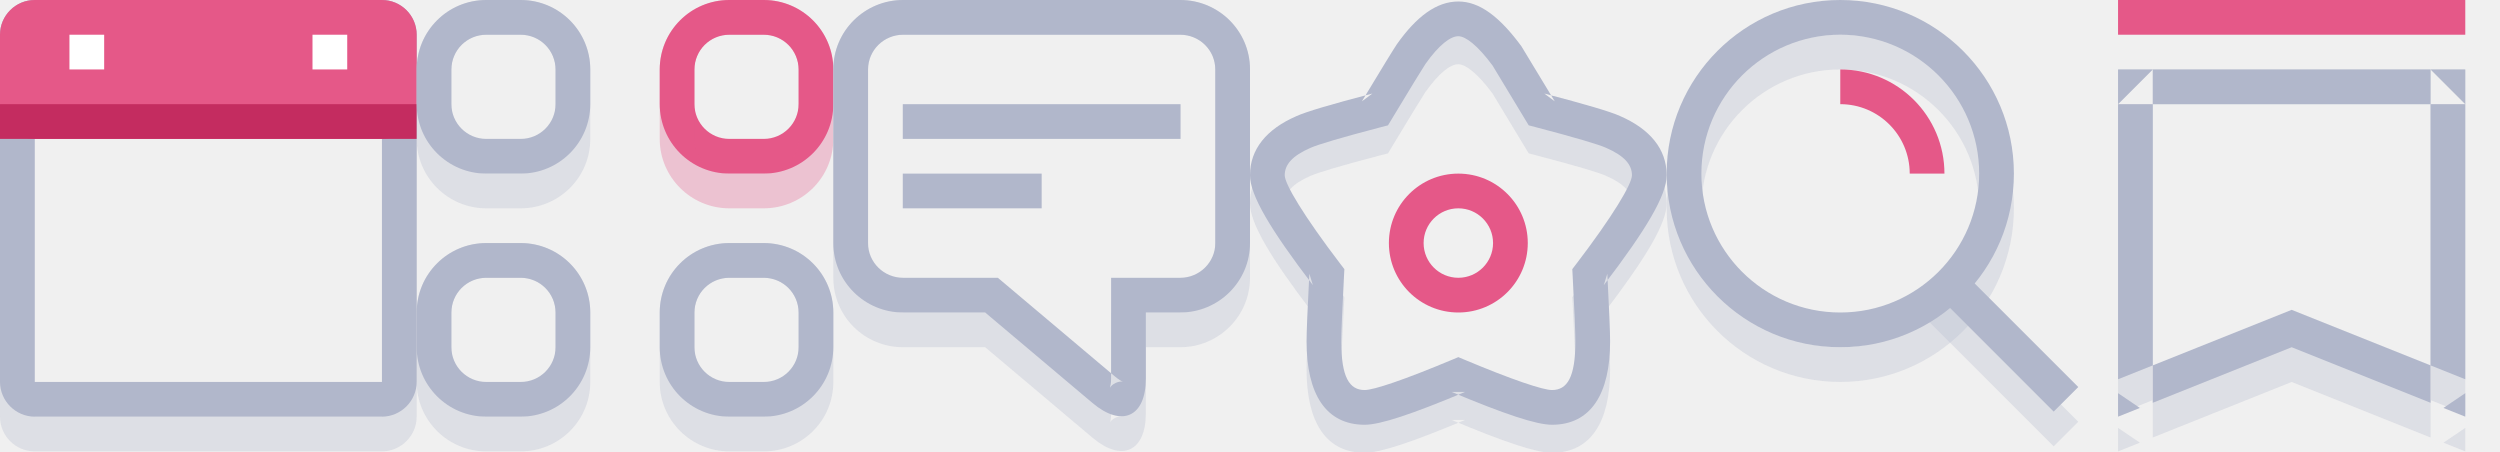
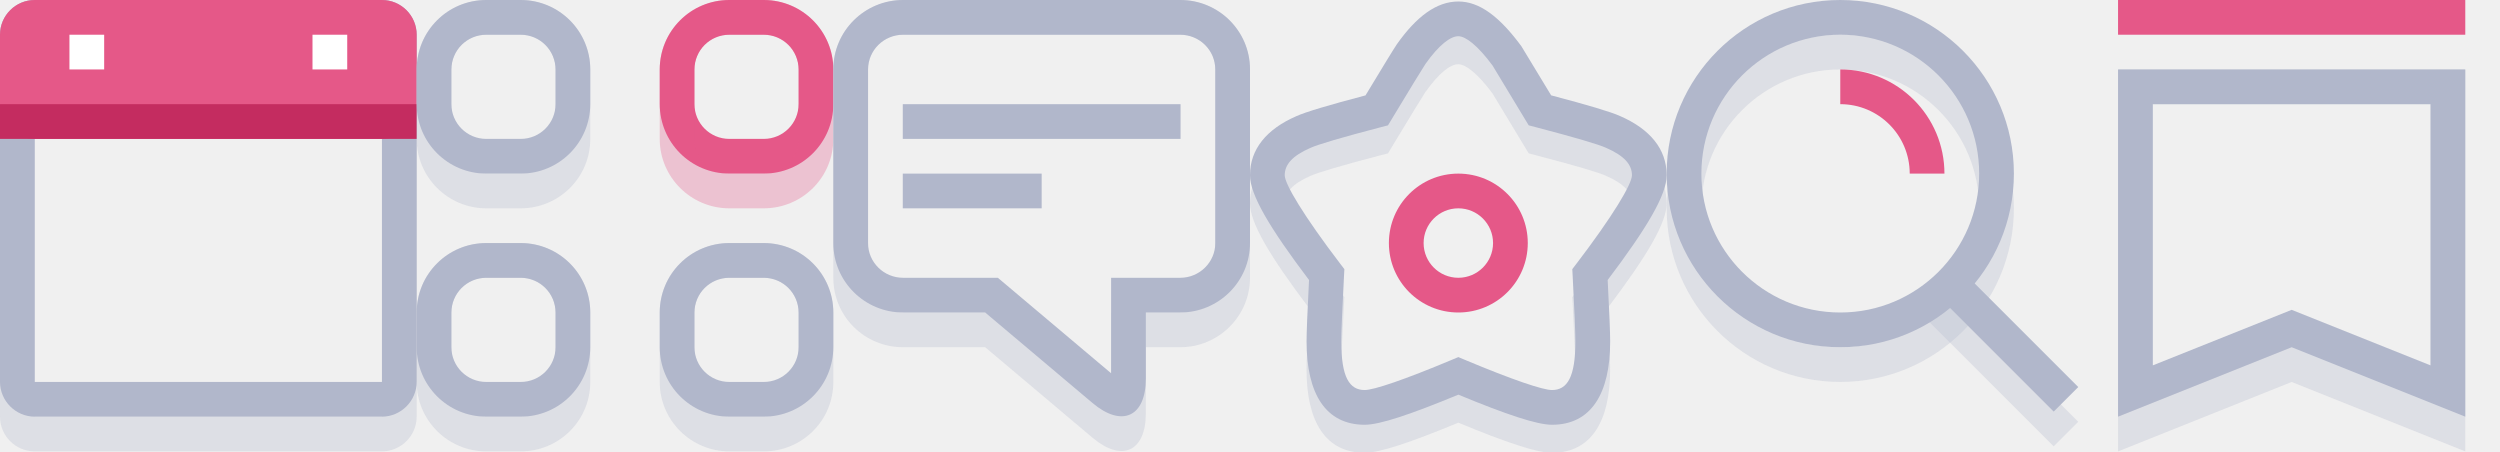
- <svg xmlns="http://www.w3.org/2000/svg" width="72px" height="13px" viewBox="0 0 72 13" version="1.1">
-   <defs />
-   <g id="Page-1" stroke="none" stroke-width="1" fill="none" fill-rule="evenodd">
-     <g id="icon-sprites">
-       <g id="icon-date">
-         <path d="M1,0.999 L1,0.999 L1,12.001 C1,12 1,12 1.002,12 L10.998,12 C10.996,12 11,11.996 11,12.001 L11,0.999 C11,1 11,1 10.998,1 L1.002,1 C1.004,1 1,1.004 1,0.999 L1,0.999 Z M0,0.999 C0,0.447 0.456,0 1.002,0 L10.998,0 C11.551,0 12,0.447 12,0.999 L12,12.001 C12,12.553 11.544,13 10.998,13 L1.002,13 C0.449,13 0,12.553 0,12.001 L0,0.999 L0,0.999 Z" id="Shape" opacity="0.3" fill="#B1B7CB" />
-         <path d="M1,1.002 L1,1.002 L1,10.998 C1,10.995 1.005,11 1.002,11 L10.998,11 C10.995,11 11,10.995 11,10.998 L11,1.002 C11,1.005 10.995,1 10.998,1 L1.002,1 C1.005,1 1,1.005 1,1.002 L1,1.002 Z M0,1.002 C0,0.449 0.456,0 1.002,0 L10.998,0 C11.551,0 12,0.456 12,1.002 L12,10.998 C12,11.551 11.544,12 10.998,12 L1.002,12 C0.449,12 0,11.544 0,10.998 L0,1.002 L0,1.002 Z" id="Shape" fill="#B1B7CB" />
-         <rect id="Rectangle-18" fill="#E55888" x="0" y="0" width="12" height="4" rx="1" />
-         <rect id="Rectangle-14" fill="#C42C60" x="0" y="3" width="12" height="1" />
-         <rect id="Rectangle-15" fill="#FFFFFF" x="2" y="1" width="1" height="1" />
-         <rect id="Rectangle-15" fill="#FFFFFF" x="9" y="1" width="1" height="1" />
-       </g>
-       <g id="icon-category" transform="translate(12, 0)">
-         <path d="M1,1.998 L1,1.998 L1,4.002 C1,4.55 1.451,5 2.005,5 L2.995,5 C3.553,5 4,4.554 4,4.002 L4,1.998 C4,1.45 3.549,1 2.995,1 L2.005,1 C1.447,1 1,1.446 1,1.998 L1,1.998 Z M0,1.998 C0,0.894 0.894,0 2.005,0 L2.995,0 C4.102,0 5,0.898 5,1.998 L5,4.002 C5,5.106 4.106,6 2.995,6 L2.005,6 C0.898,6 0,5.102 0,4.002 L0,1.998 L0,1.998 Z" id="Shape" opacity="0.3" fill="#B1B7CB" />
-         <path d="M8,8.998 L8,8.998 L8,11.002 C8,11.55 8.451,12 9.005,12 L9.995,12 C10.553,12 11,11.554 11,11.002 L11,8.998 C11,8.45 10.549,8 9.995,8 L9.005,8 C8.447,8 8,8.446 8,8.998 L8,8.998 Z M7,8.998 C7,7.894 7.894,7 9.005,7 L9.995,7 C11.102,7 12,7.898 12,8.998 L12,11.002 C12,12.106 11.106,13 9.995,13 L9.005,13 C7.898,13 7,12.102 7,11.002 L7,8.998 L7,8.998 Z" id="Shape" opacity="0.3" fill="#B1B7CB" />
-         <path d="M1,8.998 L1,8.998 L1,11.002 C1,11.55 1.451,12 2.005,12 L2.995,12 C3.553,12 4,11.554 4,11.002 L4,8.998 C4,8.45 3.549,8 2.995,8 L2.005,8 C1.447,8 1,8.446 1,8.998 L1,8.998 Z M0,8.998 C0,7.894 0.894,7 2.005,7 L2.995,7 C4.102,7 5,7.898 5,8.998 L5,11.002 C5,12.106 4.106,13 2.995,13 L2.005,13 C0.898,13 0,12.102 0,11.002 L0,8.998 L0,8.998 Z" id="Shape" opacity="0.3" fill="#B1B7CB" />
-         <path d="M8,2.005 L8,2.005 L8,2.995 C8,3.552 8.448,4 9.005,4 L9.995,4 C10.552,4 11,3.552 11,2.995 L11,2.005 C11,1.448 10.552,1 9.995,1 L9.005,1 C8.448,1 8,1.448 8,2.005 L8,2.005 Z M7,2.005 C7,0.898 7.894,0 9.005,0 L9.995,0 C11.102,0 12,0.894 12,2.005 L12,2.995 C12,4.102 11.106,5 9.995,5 L9.005,5 C7.898,5 7,4.106 7,2.995 L7,2.005 L7,2.005 Z" id="Shape" fill="#E55888" />
-         <path d="M8,1.998 L8,1.998 L8,4.002 C8,4.55 8.451,5 9.005,5 L9.995,5 C10.553,5 11,4.554 11,4.002 L11,1.998 C11,1.45 10.549,1 9.995,1 L9.005,1 C8.447,1 8,1.446 8,1.998 L8,1.998 Z M7,1.998 C7,0.894 7.894,0 9.005,0 L9.995,0 C11.102,0 12,0.898 12,1.998 L12,4.002 C12,5.106 11.106,6 9.995,6 L9.005,6 C7.898,6 7,5.102 7,4.002 L7,1.998 L7,1.998 Z" id="Shape" opacity="0.3" fill="#E55888" />
-         <path d="M1,9.005 L1,9.005 L1,9.995 C1,10.552 1.448,11 2.005,11 L2.995,11 C3.552,11 4,10.552 4,9.995 L4,9.005 C4,8.448 3.552,8 2.995,8 L2.005,8 C1.448,8 1,8.448 1,9.005 L1,9.005 Z M0,9.005 C0,7.898 0.894,7 2.005,7 L2.995,7 C4.102,7 5,7.894 5,9.005 L5,9.995 C5,11.102 4.106,12 2.995,12 L2.005,12 C0.898,12 0,11.106 0,9.995 L0,9.005 L0,9.005 Z" id="Shape" fill="#B1B7CB" />
-         <path d="M1,2.005 L1,2.005 L1,2.995 C1,3.552 1.448,4 2.005,4 L2.995,4 C3.552,4 4,3.552 4,2.995 L4,2.005 C4,1.448 3.552,1 2.995,1 L2.005,1 C1.448,1 1,1.448 1,2.005 L1,2.005 Z M0,2.005 C0,0.898 0.894,0 2.005,0 L2.995,0 C4.102,0 5,0.894 5,2.005 L5,2.995 C5,4.102 4.106,5 2.995,5 L2.005,5 C0.898,5 0,4.106 0,2.995 L0,2.005 L0,2.005 Z" id="Shape" fill="#B1B7CB" />
-         <path d="M8,9.005 L8,9.005 L8,9.995 C8,10.552 8.448,11 9.005,11 L9.995,11 C10.552,11 11,10.552 11,9.995 L11,9.005 C11,8.448 10.552,8 9.995,8 L9.005,8 C8.448,8 8,8.448 8,9.005 L8,9.005 Z M7,9.005 C7,7.898 7.894,7 9.005,7 L9.995,7 C11.102,7 12,7.894 12,9.005 L12,9.995 C12,11.102 11.106,12 9.995,12 L9.005,12 C7.898,12 7,11.106 7,9.995 L7,9.005 L7,9.005 Z" id="Shape" fill="#B1B7CB" />
-       </g>
-       <g id="icon-comment" transform="translate(24, 0)" fill="#B1B7CB">
-         <rect id="Rectangle-40" x="2" y="3" width="8" height="1" />
-         <rect id="Rectangle-41" x="2" y="5" width="4" height="1" />
-         <path d="M9,9 L9,9 L9.991,9 C10.548,9 11,8.55 11,8 L11,2 C11,1.444 10.553,1 9.991,1 L2.009,1 C1.452,1 1,1.45 1,2 L1,8 C1,8.556 1.447,9 2.009,9 L4.373,9 L4.738,9 L5.017,9.235 L8.108,11.841 C8.217,11.932 8.3,11.98 8.342,11.993 C8.305,11.982 8.225,11.985 8.133,12.027 C8.041,12.069 7.984,12.13 7.967,12.169 C7.984,12.132 8,12.041 8,11.903 L8,10 L8,9 L9,9 Z M9,10 L9,10 L9,10 L9,11.903 C9,13.004 8.312,13.321 7.464,12.606 L4.373,10 L2.009,10 C0.899,10 0,9.113 0,8 L0,2 C0,0.895 0.902,0 2.009,0 L9.991,0 C11.101,0 12,0.887 12,2 L12,8 C12,9.105 11.098,10 9.991,10 L9,10 Z" id="Shape" opacity="0.3" />
-         <path d="M9,8 L9,8 L9.991,8 C10.548,8 11,7.551 11,7.003 L11,1.997 C11,1.449 10.549,1 9.991,1 L2.009,1 C1.452,1 1,1.449 1,1.997 L1,7.003 C1,7.551 1.451,8 2.009,8 L4.373,8 L4.738,8 L5.017,8.235 L8.108,10.841 C8.217,10.932 8.3,10.98 8.342,10.993 C8.305,10.982 8.225,10.985 8.133,11.027 C8.041,11.069 7.984,11.13 7.967,11.169 C7.984,11.132 8,11.041 8,10.903 L8,9 L8,8 L9,8 Z M9,9 L9,9 L9,9 L9,10.903 C9,12.004 8.312,12.321 7.464,11.606 L4.373,9 L2.009,9 C0.899,9 0,8.104 0,7.003 L0,1.997 C0,0.894 0.902,0 2.009,0 L9.991,0 C11.101,0 12,0.896 12,1.997 L12,7.003 C12,8.106 11.098,9 9.991,9 L9,9 Z" id="Shape" />
-       </g>
-       <g id="icon-popular-copy" transform="translate(61, 0)">
-         <path d="M9,12.6 L9,2 L10,3 L0,3 L1,2 L1,12.6 L0.629,12.749 L5.55111512e-17,12.323 L0,11.923 L4.629,10.072 L5,9.923 L5.371,10.072 L10,11.923 L10,12.323 L9.371,12.749 L9,12.6 L9,12.6 Z M0,2 L10,2 L10,13 L5,11 L0,13 L0,2 L0,2 Z" id="Shape" opacity="0.3" fill="#B1B7CB" />
-         <path d="M9,11.6 L9,2 L10,3 L7.63278329e-16,3 L1,2 L1,11.6 L0.629,11.749 L0,11.323 L7.63278329e-16,10.923 L4.629,9.072 L5,8.923 L5.371,9.072 L10,10.923 L10,11.323 L9.371,11.749 L9,11.6 L9,11.6 Z M8.8817842e-16,2 L10,2 L10,12 L5,10 L8.8817842e-16,12 L8.8817842e-16,2 L8.8817842e-16,2 Z" id="Shape" fill="#B1B7CB" />
-         <rect id="Rectangle-86" fill="#E55888" x="0" y="0" width="10" height="1" />
-       </g>
-       <g id="icon-supporter-copy" transform="translate(36, 0)">
-         <path d="M9.371,10.642 C9.371,11.667 9.14,12.04 8.697,12.04 C8.437,12.04 7.56,11.746 6.193,11.173 L6,11.092 L5.807,11.173 C4.44,11.746 3.563,12.04 3.303,12.04 C2.86,12.04 2.629,11.667 2.629,10.642 C2.629,10.39 2.655,9.752 2.708,8.742 L2.718,8.558 L2.606,8.412 C1.55,7.029 1,6.108 1,5.854 C1,5.551 1.213,5.296 1.741,5.066 C1.96,4.967 2.653,4.762 3.777,4.468 L3.974,4.417 L4.079,4.243 C4.641,3.311 4.971,2.771 5.053,2.649 C5.443,2.098 5.774,1.85 6,1.85 C6.208,1.85 6.555,2.112 6.986,2.695 L7.922,4.244 L8.027,4.417 L8.223,4.468 C9.347,4.762 10.04,4.967 10.252,5.063 C10.787,5.296 11,5.551 11,5.854 C11,6.108 10.45,7.029 9.394,8.412 L9.282,8.558 L9.292,8.742 C9.345,9.752 9.371,10.39 9.371,10.642 L9.371,10.642 Z M10.371,10.642 C10.371,10.365 10.344,9.719 10.291,8.69 L10.189,9.019 C11.411,7.418 12,6.432 12,5.854 C12,5.1 11.519,4.524 10.658,4.149 C10.379,4.022 9.666,3.812 8.476,3.501 L8.777,3.726 L7.816,2.139 C7.189,1.287 6.611,0.85 6,0.85 C5.372,0.85 4.795,1.282 4.23,2.081 C4.127,2.233 3.799,2.77 3.222,3.726 L3.524,3.501 C2.334,3.812 1.621,4.022 1.334,4.153 C0.481,4.524 0,5.1 0,5.854 C0,6.432 0.589,7.418 1.811,9.019 L1.709,8.69 C1.656,9.719 1.629,10.365 1.629,10.642 C1.629,12.148 2.181,13.04 3.303,13.04 C3.756,13.04 4.677,12.73 6.193,12.095 L5.807,12.095 C7.323,12.73 8.244,13.04 8.697,13.04 C9.819,13.04 10.371,12.148 10.371,10.642 L10.371,10.642 Z" id="Shape" opacity="0.3" fill="#B1B7CB" />
-         <path d="M9.371,9.835 C9.371,10.86 9.14,11.233 8.697,11.233 C8.437,11.233 7.56,10.939 6.193,10.366 L6,10.285 L5.807,10.366 C4.44,10.939 3.563,11.233 3.303,11.233 C2.86,11.233 2.629,10.86 2.629,9.835 C2.629,9.583 2.655,8.945 2.708,7.935 L2.718,7.751 L2.606,7.605 C1.55,6.222 1,5.301 1,5.047 C1,4.744 1.213,4.489 1.741,4.259 C1.96,4.16 2.653,3.955 3.777,3.661 L3.974,3.61 L4.079,3.436 C4.641,2.504 4.971,1.964 5.053,1.842 C5.443,1.291 5.774,1.043 6,1.043 C6.208,1.043 6.555,1.305 6.986,1.888 L7.922,3.437 L8.027,3.61 L8.223,3.661 C9.347,3.955 10.04,4.16 10.252,4.256 C10.787,4.489 11,4.744 11,5.047 C11,5.301 10.45,6.222 9.394,7.605 L9.282,7.751 L9.292,7.935 C9.345,8.945 9.371,9.583 9.371,9.835 L9.371,9.835 Z M10.371,9.835 C10.371,9.558 10.344,8.912 10.291,7.883 L10.189,8.212 C11.411,6.611 12,5.625 12,5.047 C12,4.293 11.519,3.717 10.658,3.342 C10.379,3.215 9.666,3.005 8.476,2.694 L8.777,2.919 L7.816,1.332 C7.189,0.48 6.611,0.043 6,0.043 C5.372,0.043 4.795,0.475 4.23,1.274 C4.127,1.426 3.799,1.963 3.222,2.919 L3.524,2.694 C2.334,3.005 1.621,3.215 1.334,3.346 C0.481,3.717 0,4.293 0,5.047 C0,5.625 0.589,6.611 1.811,8.212 L1.709,7.883 C1.656,8.912 1.629,9.558 1.629,9.835 C1.629,11.341 2.181,12.233 3.303,12.233 C3.756,12.233 4.677,11.923 6.193,11.288 L5.807,11.288 C7.323,11.923 8.244,12.233 8.697,12.233 C9.819,12.233 10.371,11.341 10.371,9.835 L10.371,9.835 Z" id="Shape" fill="#B1B7CB" />
-         <path d="M6,8 L6,8 C6.552,8 7,7.552 7,7 C7,6.448 6.552,6 6,6 C5.448,6 5,6.448 5,7 C5,7.552 5.448,8 6,8 L6,8 Z M6,9 L6,9 C4.895,9 4,8.105 4,7 C4,5.895 4.895,5 6,5 C7.105,5 8,5.895 8,7 C8,8.105 7.105,9 6,9 L6,9 Z" id="Shape" fill="#E55888" />
-       </g>
-       <g id="icon-search-copy" transform="translate(48, 0)">
-         <path d="M5,10 L5,10 C7.209,10 9,8.209 9,6 C9,3.791 7.209,2 5,2 C2.791,2 1,3.791 1,6 C1,8.209 2.791,10 5,10 L5,10 Z M5,11 L5,11 C2.239,11 0,8.761 0,6 C0,3.239 2.239,1 5,1 C7.761,1 10,3.239 10,6 C10,8.761 7.761,11 5,11 L5,11 Z" id="Shape" opacity="0.3" fill="#B1B7CB" />
-         <path d="M7.146,8.854 L11.146,12.854 L11.854,12.146 L7.854,8.146 L7.146,8.854 L7.146,8.854 Z" id="Shape" opacity="0.3" fill="#B1B7CB" />
-         <path d="M5,9 L5,9 C7.209,9 9,7.209 9,5 C9,2.791 7.209,1 5,1 C2.791,1 1,2.791 1,5 C1,7.209 2.791,9 5,9 L5,9 Z M5,10 L5,10 C2.239,10 0,7.761 0,5 C0,2.239 2.239,0 5,0 C7.761,0 10,2.239 10,5 C10,7.761 7.761,10 5,10 L5,10 Z" id="Shape" fill="#B1B7CB" />
-         <path d="M8,5 C8,3.343 6.657,2 5,2 L5,3 C6.105,3 7,3.895 7,5 L8,5 L8,5 Z" id="Shape" fill="#E55888" />
-         <path d="M7.611,8.318 L11.146,11.854 L11.854,11.146 L8.318,7.611 L7.611,8.318 L7.611,8.318 Z" id="Shape" fill="#B1B7CB" />
-       </g>
-     </g>
+ <svg xmlns="http://www.w3.org/2000/svg" width="72" height="13" viewBox="0 0 72 13">
+   <path opacity=".3" fill="#B1B7CB" d="M1 .999v11.003C1 12 1 12 1.002 12h9.995c-.001 0 .003-.004.003.001V.999C11 1 11 1 10.998 1H1.002C1.004 1 1 1.004 1 .999zm-1 0C0 .447.456 0 1.002 0h9.995C11.551 0 12 .447 12 .999v11.003c0 .551-.456.998-1.002.998H1.002C.449 13 0 12.553 0 12.001V.999z" />
+   <path fill="#B1B7CB" d="M1 1.002v9.995c0-.002.005.003.002.003h9.995c-.002 0 .003-.005.003-.002V1.002c0 .003-.005-.002-.002-.002H1.002C1.005 1 1 1.005 1 1.002zm-1 0C0 .449.456 0 1.002 0h9.995C11.551 0 12 .456 12 1.002v9.995c0 .554-.456 1.003-1.002 1.003H1.002C.449 12 0 11.544 0 10.998V1.002z" />
+   <path fill="#E55888" d="M1 0h10c.552 0 1 .448 1 1v2c0 .552-.448 1-1 1H1c-.552 0-1-.448-1-1V1c0-.552.448-1 1-1z" />
+   <path fill="#C42C60" d="M0 3h12v1H0z" />
+   <path fill="#FFF" d="M2 1h1v1H2zM9 1h1v1H9z" />
+   <g>
+     <path opacity=".3" fill="#B1B7CB" d="M13 1.998v2.004c0 .548.451.998 1.005.998h.99C15.553 5 16 4.554 16 4.002V1.998C16 1.45 15.549 1 14.995 1h-.99C13.447 1 13 1.446 13 1.998zm-1 0C12 .894 12.894 0 14.005 0h.99C16.102 0 17 .898 17 1.998v2.004C17 5.106 16.106 6 14.995 6h-.99C12.898 6 12 5.102 12 4.002V1.998zM20 8.998v2.004c0 .548.451.998 1.005.998h.99c.558 0 1.005-.446 1.005-.998V8.998C23 8.45 22.549 8 21.995 8h-.99C20.447 8 20 8.446 20 8.998zm-1 0C19 7.894 19.894 7 21.005 7h.99C23.102 7 24 7.898 24 8.998v2.004C24 12.106 23.106 13 21.995 13h-.99C19.898 13 19 12.102 19 11.002V8.998zM13 8.998v2.004c0 .548.451.998 1.005.998h.99c.558 0 1.005-.446 1.005-.998V8.998C16 8.45 15.549 8 14.995 8h-.99C13.447 8 13 8.446 13 8.998zm-1 0C12 7.894 12.894 7 14.005 7h.99C16.102 7 17 7.898 17 8.998v2.004C17 12.106 16.106 13 14.995 13h-.99C12.898 13 12 12.102 12 11.002V8.998z" />
+     <path fill="#E55888" d="M20 2.005v.99C20 3.552 20.448 4 21.005 4h.99C22.552 4 23 3.552 23 2.995v-.99C23 1.448 22.552 1 21.995 1h-.99C20.448 1 20 1.448 20 2.005zm-1 0C19 .898 19.894 0 21.005 0h.99C23.102 0 24 .894 24 2.005v.99C24 4.102 23.106 5 21.995 5h-.99C19.898 5 19 4.106 19 2.995v-.99z" />
+     <path opacity=".3" fill="#E55888" d="M20 1.998v2.004c0 .548.451.998 1.005.998h.99C22.553 5 23 4.554 23 4.002V1.998C23 1.45 22.549 1 21.995 1h-.99C20.447 1 20 1.446 20 1.998zm-1 0C19 .894 19.894 0 21.005 0h.99C23.102 0 24 .898 24 1.998v2.004C24 5.106 23.106 6 21.995 6h-.99C19.898 6 19 5.102 19 4.002V1.998z" />
+     <path fill="#B1B7CB" d="M13 9.005v.99c0 .557.448 1.005 1.005 1.005h.99C15.552 11 16 10.552 16 9.995v-.99C16 8.448 15.552 8 14.995 8h-.99C13.448 8 13 8.448 13 9.005zm-1 0C12 7.898 12.894 7 14.005 7h.99C16.102 7 17 7.894 17 9.005v.99C17 11.102 16.106 12 14.995 12h-.99C12.898 12 12 11.106 12 9.995v-.99zM13 2.005v.99C13 3.552 13.448 4 14.005 4h.99C15.552 4 16 3.552 16 2.995v-.99C16 1.448 15.552 1 14.995 1h-.99C13.448 1 13 1.448 13 2.005zm-1 0C12 .898 12.894 0 14.005 0h.99C16.102 0 17 .894 17 2.005v.99C17 4.102 16.106 5 14.995 5h-.99C12.898 5 12 4.106 12 2.995v-.99zM20 9.005v.99c0 .557.448 1.005 1.005 1.005h.99C22.552 11 23 10.552 23 9.995v-.99C23 8.448 22.552 8 21.995 8h-.99C20.448 8 20 8.448 20 9.005zm-1 0C19 7.898 19.894 7 21.005 7h.99C23.102 7 24 7.894 24 9.005v.99C24 11.102 23.106 12 21.995 12h-.99C19.898 12 19 11.106 19 9.995v-.99z" />
+   </g>
+   <g fill="#B1B7CB">
+     <path d="M26 3h8v1h-8zM26 5h4v1h-4z" />
+     <path opacity=".3" d="M33 9h.991C34.548 9 35 8.55 35 8V2c0-.556-.447-1-1.009-1h-7.982C25.452 1 25 1.45 25 2v6c0 .556.447 1 1.009 1h2.729l.279.235 3.091 2.606c.108.091.191.139.234.152-.037-.011-.117-.008-.209.034-.093.043-.149.104-.167.142.018-.037.034-.128.034-.266V9h1zm0 1v1.903c0 1.102-.688 1.418-1.536.703L28.373 10h-2.364C24.899 10 24 9.113 24 8V2c0-1.104.902-2 2.009-2h7.983C35.101 0 36 .887 36 2v6c0 1.104-.902 2-2.009 2H33z" />
+     <path d="M33 8h.991C34.548 8 35 7.551 35 7.003V1.997C35 1.449 34.549 1 33.991 1h-7.982C25.452 1 25 1.449 25 1.997v5.005c0 .549.451.998 1.009.998h2.729l.279.235 3.091 2.606c.108.091.191.139.234.152-.037-.011-.117-.008-.209.034-.093.043-.149.104-.167.142.018-.037.034-.128.034-.266V8h1zm0 1v1.903c0 1.102-.688 1.418-1.536.703L28.373 9h-2.364C24.899 9 24 8.104 24 7.003V1.997C24 .894 24.902 0 26.009 0h7.983C35.101 0 36 .896 36 1.997v5.005C36 8.106 35.098 9 33.991 9H33z" />
+   </g>
+   <g>
+     <path opacity=".3" fill="#B1B7CB" d="M61 2v11l5-2 5 2V2H61zm9 9.523l-4-1.6-4 1.6V3h8v8.523z" />
+     <path fill="#B1B7CB" d="M61 2v10l5-2 5 2V2H61zm9 8.523l-4-1.6-4 1.6V3h8v7.523z" />
+     <path fill="#E55888" d="M61 0h10v1H61z" />
+   </g>
+   <g>
+     <path opacity=".3" fill="#B1B7CB" d="M48 5.854c0-.754-.481-1.33-1.342-1.705-.262-.119-.922-.315-1.985-.595l-.857-1.415C43.189 1.287 42.611.85 42 .85c-.628 0-1.205.432-1.77 1.231-.096.142-.396.633-.903 1.473-1.063.28-1.724.476-1.993.599C36.481 4.524 36 5.1 36 5.854c0 .559.557 1.506 1.7 3.017-.047.917-.072 1.512-.072 1.771 0 1.506.552 2.398 1.675 2.398.431 0 1.304-.291 2.697-.867 1.392.577 2.266.867 2.697.867 1.123 0 1.675-.892 1.675-2.398 0-.259-.024-.855-.072-1.771C47.443 7.36 48 6.413 48 5.854zm-2.606 2.558l-.112.146.01.184c.053 1.01.079 1.648.079 1.9 0 1.024-.231 1.398-.675 1.398-.26 0-1.136-.295-2.503-.868L42 11.091l-.193.081c-1.367.574-2.244.868-2.504.868-.444 0-.675-.374-.675-1.398 0-.252.026-.89.079-1.9l.01-.184-.111-.146C37.55 7.029 37 6.108 37 5.854c0-.303.213-.558.741-.788.219-.1.913-.305 2.036-.598l.197-.051.105-.174c.562-.932.893-1.472.974-1.594.39-.551.721-.799.947-.799.208 0 .555.262.986.845l.936 1.549.105.173.196.051c1.123.293 1.817.498 2.029.595.535.233.748.488.748.791 0 .254-.55 1.175-1.606 2.558z" />
+     <path fill="#B1B7CB" d="M48 5.047c0-.754-.481-1.33-1.342-1.705-.262-.119-.923-.316-1.985-.596l-.857-1.414C43.189.48 42.611.043 42 .043c-.628 0-1.205.432-1.77 1.231-.096.142-.396.633-.903 1.473-1.063.28-1.724.477-1.993.599-.853.371-1.334.947-1.334 1.701 0 .559.557 1.506 1.7 3.017-.047.917-.071 1.512-.071 1.771 0 1.506.552 2.398 1.675 2.398.431 0 1.304-.291 2.697-.867 1.392.577 2.266.867 2.697.867 1.123 0 1.675-.892 1.675-2.398 0-.259-.024-.855-.072-1.771C47.443 6.553 48 5.606 48 5.047zm-2.606 2.558l-.112.146.01.184c.053 1.01.079 1.648.079 1.9 0 1.024-.231 1.398-.675 1.398-.26 0-1.136-.295-2.503-.868L42 10.284l-.193.081c-1.367.573-2.243.868-2.503.868-.444 0-.675-.374-.675-1.398 0-.252.026-.89.079-1.9l.01-.184-.112-.146C37.55 6.222 37 5.301 37 5.047c0-.303.213-.558.741-.788.219-.1.913-.305 2.036-.598l.197-.051.105-.174c.562-.932.893-1.472.974-1.594.39-.551.721-.799.947-.799.208 0 .555.262.986.845l.936 1.549.105.173.196.051c1.123.293 1.817.498 2.029.595.535.233.748.488.748.791 0 .254-.55 1.175-1.606 2.558z" />
+     <path fill="#E55888" d="M42 8c.552 0 1-.448 1-1s-.448-1-1-1-1 .448-1 1 .448 1 1 1zm0 1c-1.105 0-2-.895-2-2s.895-2 2-2 2 .895 2 2-.895 2-2 2z" />
+   </g>
+   <g>
+     <path opacity=".3" fill="#B1B7CB" d="M53 10c2.209 0 4-1.791 4-4s-1.791-4-4-4-4 1.791-4 4 1.791 4 4 4zm0 1c-2.761 0-5-2.239-5-5s2.239-5 5-5 5 2.239 5 5-2.239 5-5 5z" />
+     <path opacity=".3" fill="#B1B7CB" d="M55.146 8.854l4 4 .707-.707-4-4-.707.707z" />
+     <path fill="#B1B7CB" d="M53 9c2.209 0 4-1.791 4-4s-1.791-4-4-4-4 1.791-4 4 1.791 4 4 4zm0 1c-2.761 0-5-2.239-5-5s2.239-5 5-5 5 2.239 5 5-2.239 5-5 5z" />
+     <path fill="#E55888" d="M56 5c0-1.657-1.343-3-3-3v1c1.105 0 2 .895 2 2h1z" />
+     <path fill="#B1B7CB" d="M55.611 8.318l3.536 3.536.707-.707-3.536-3.536-.707.707z" />
  </g>
</svg>
